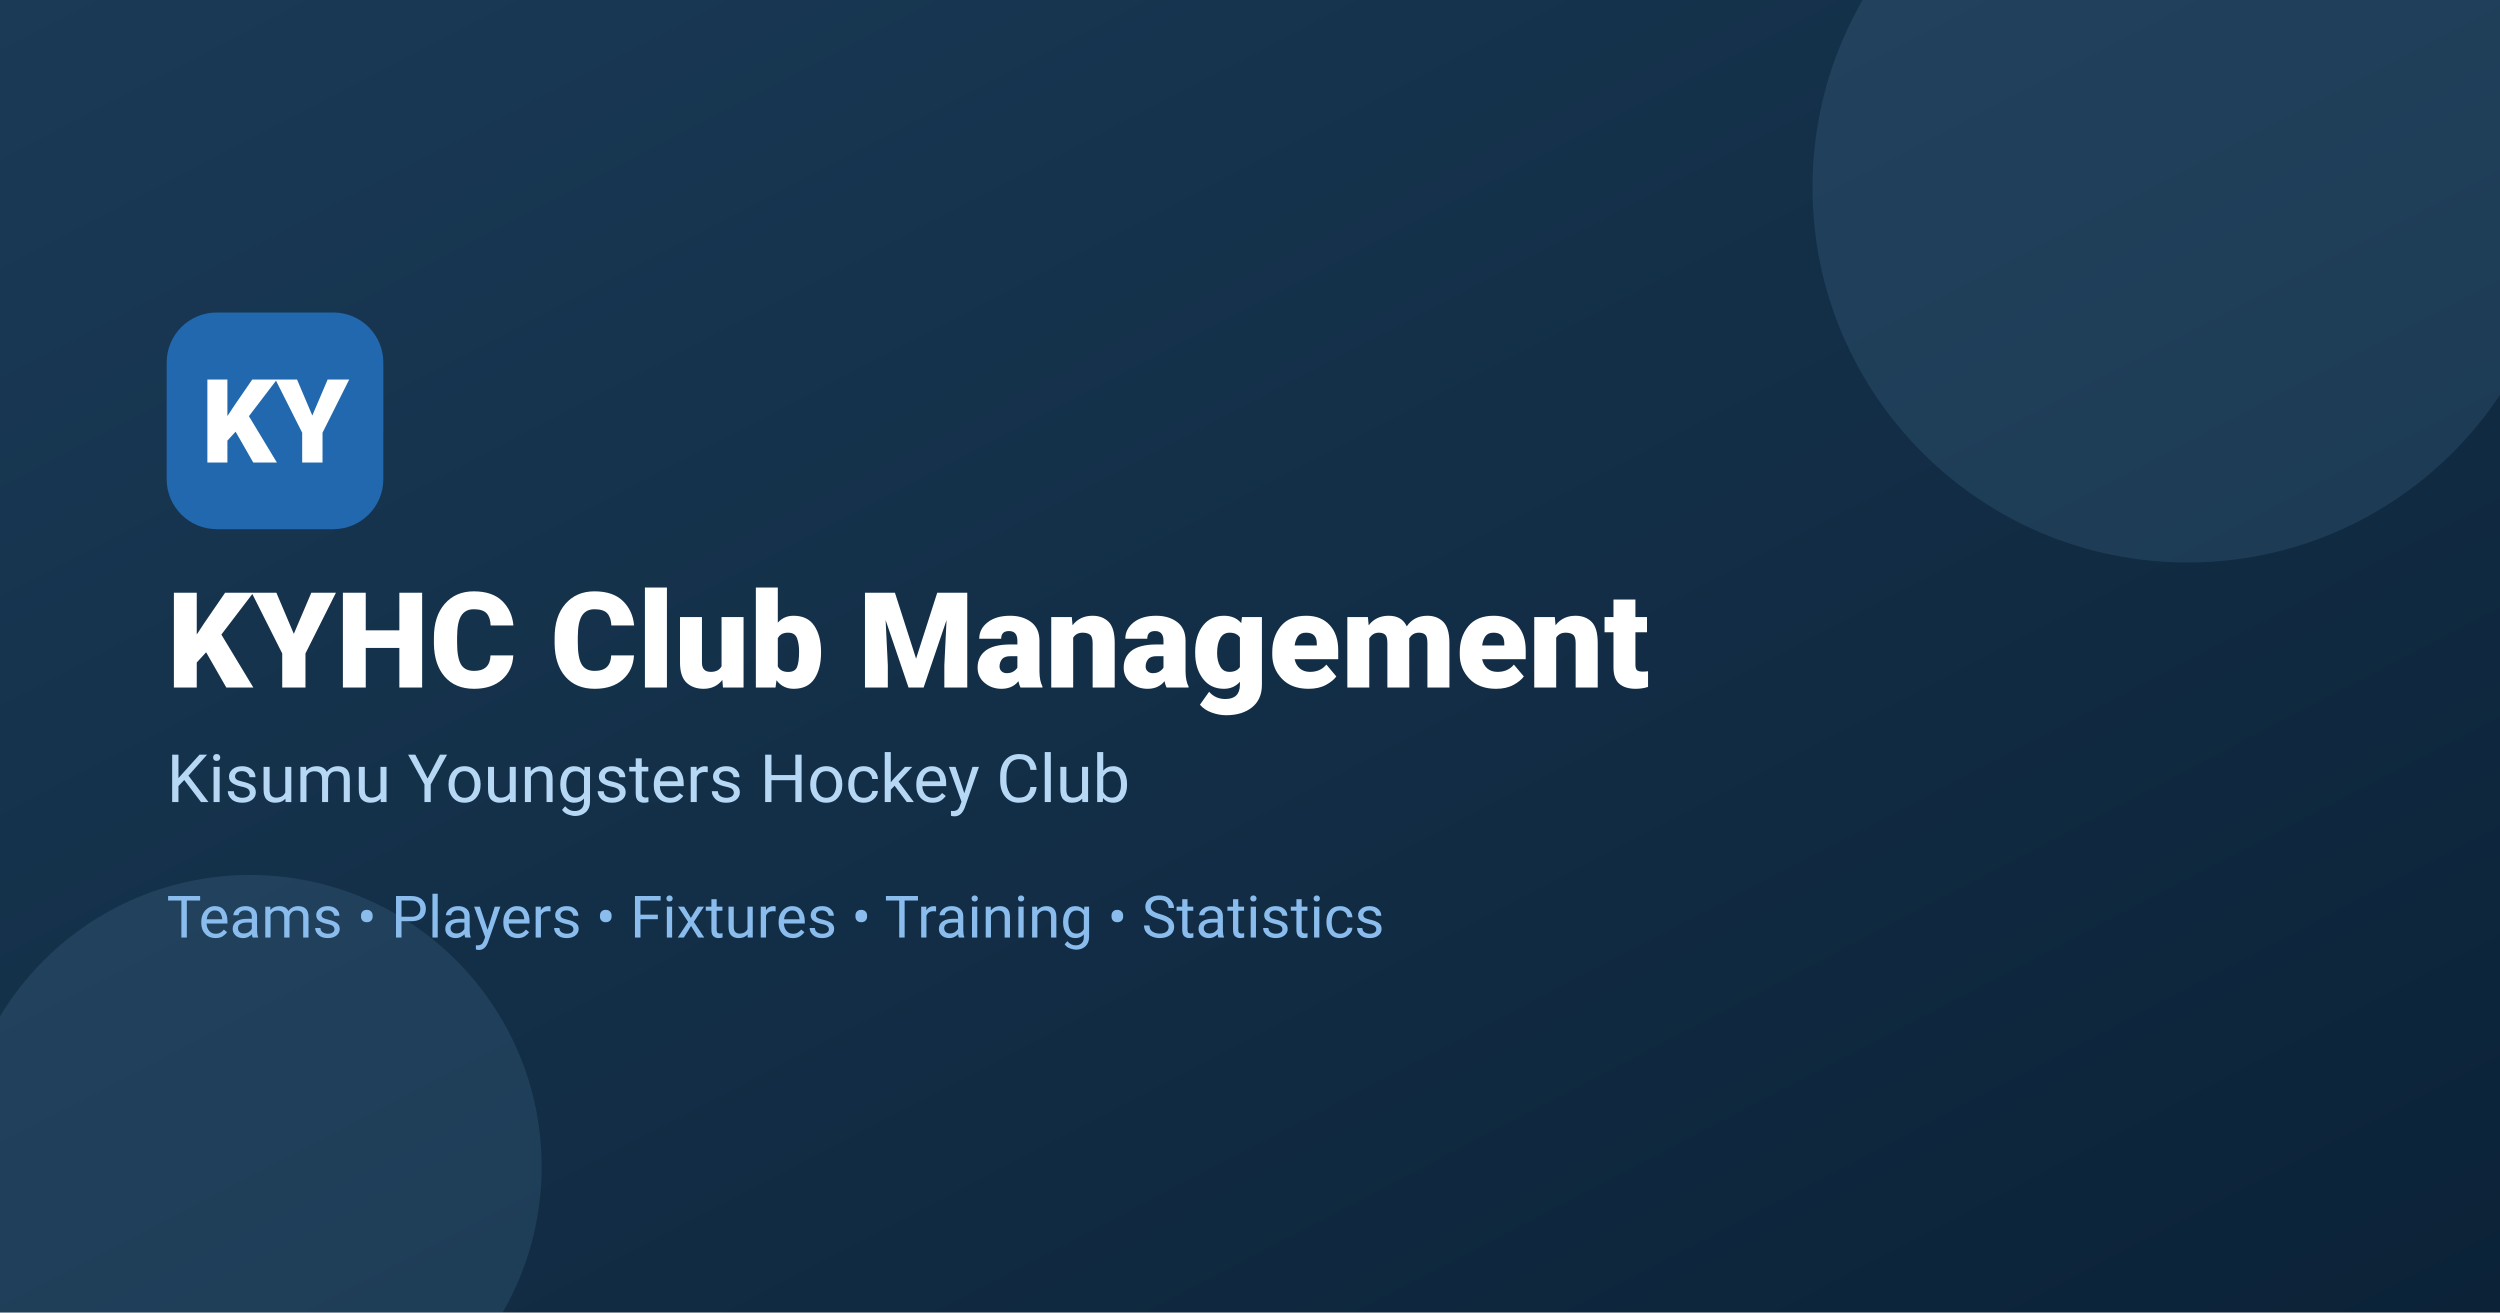
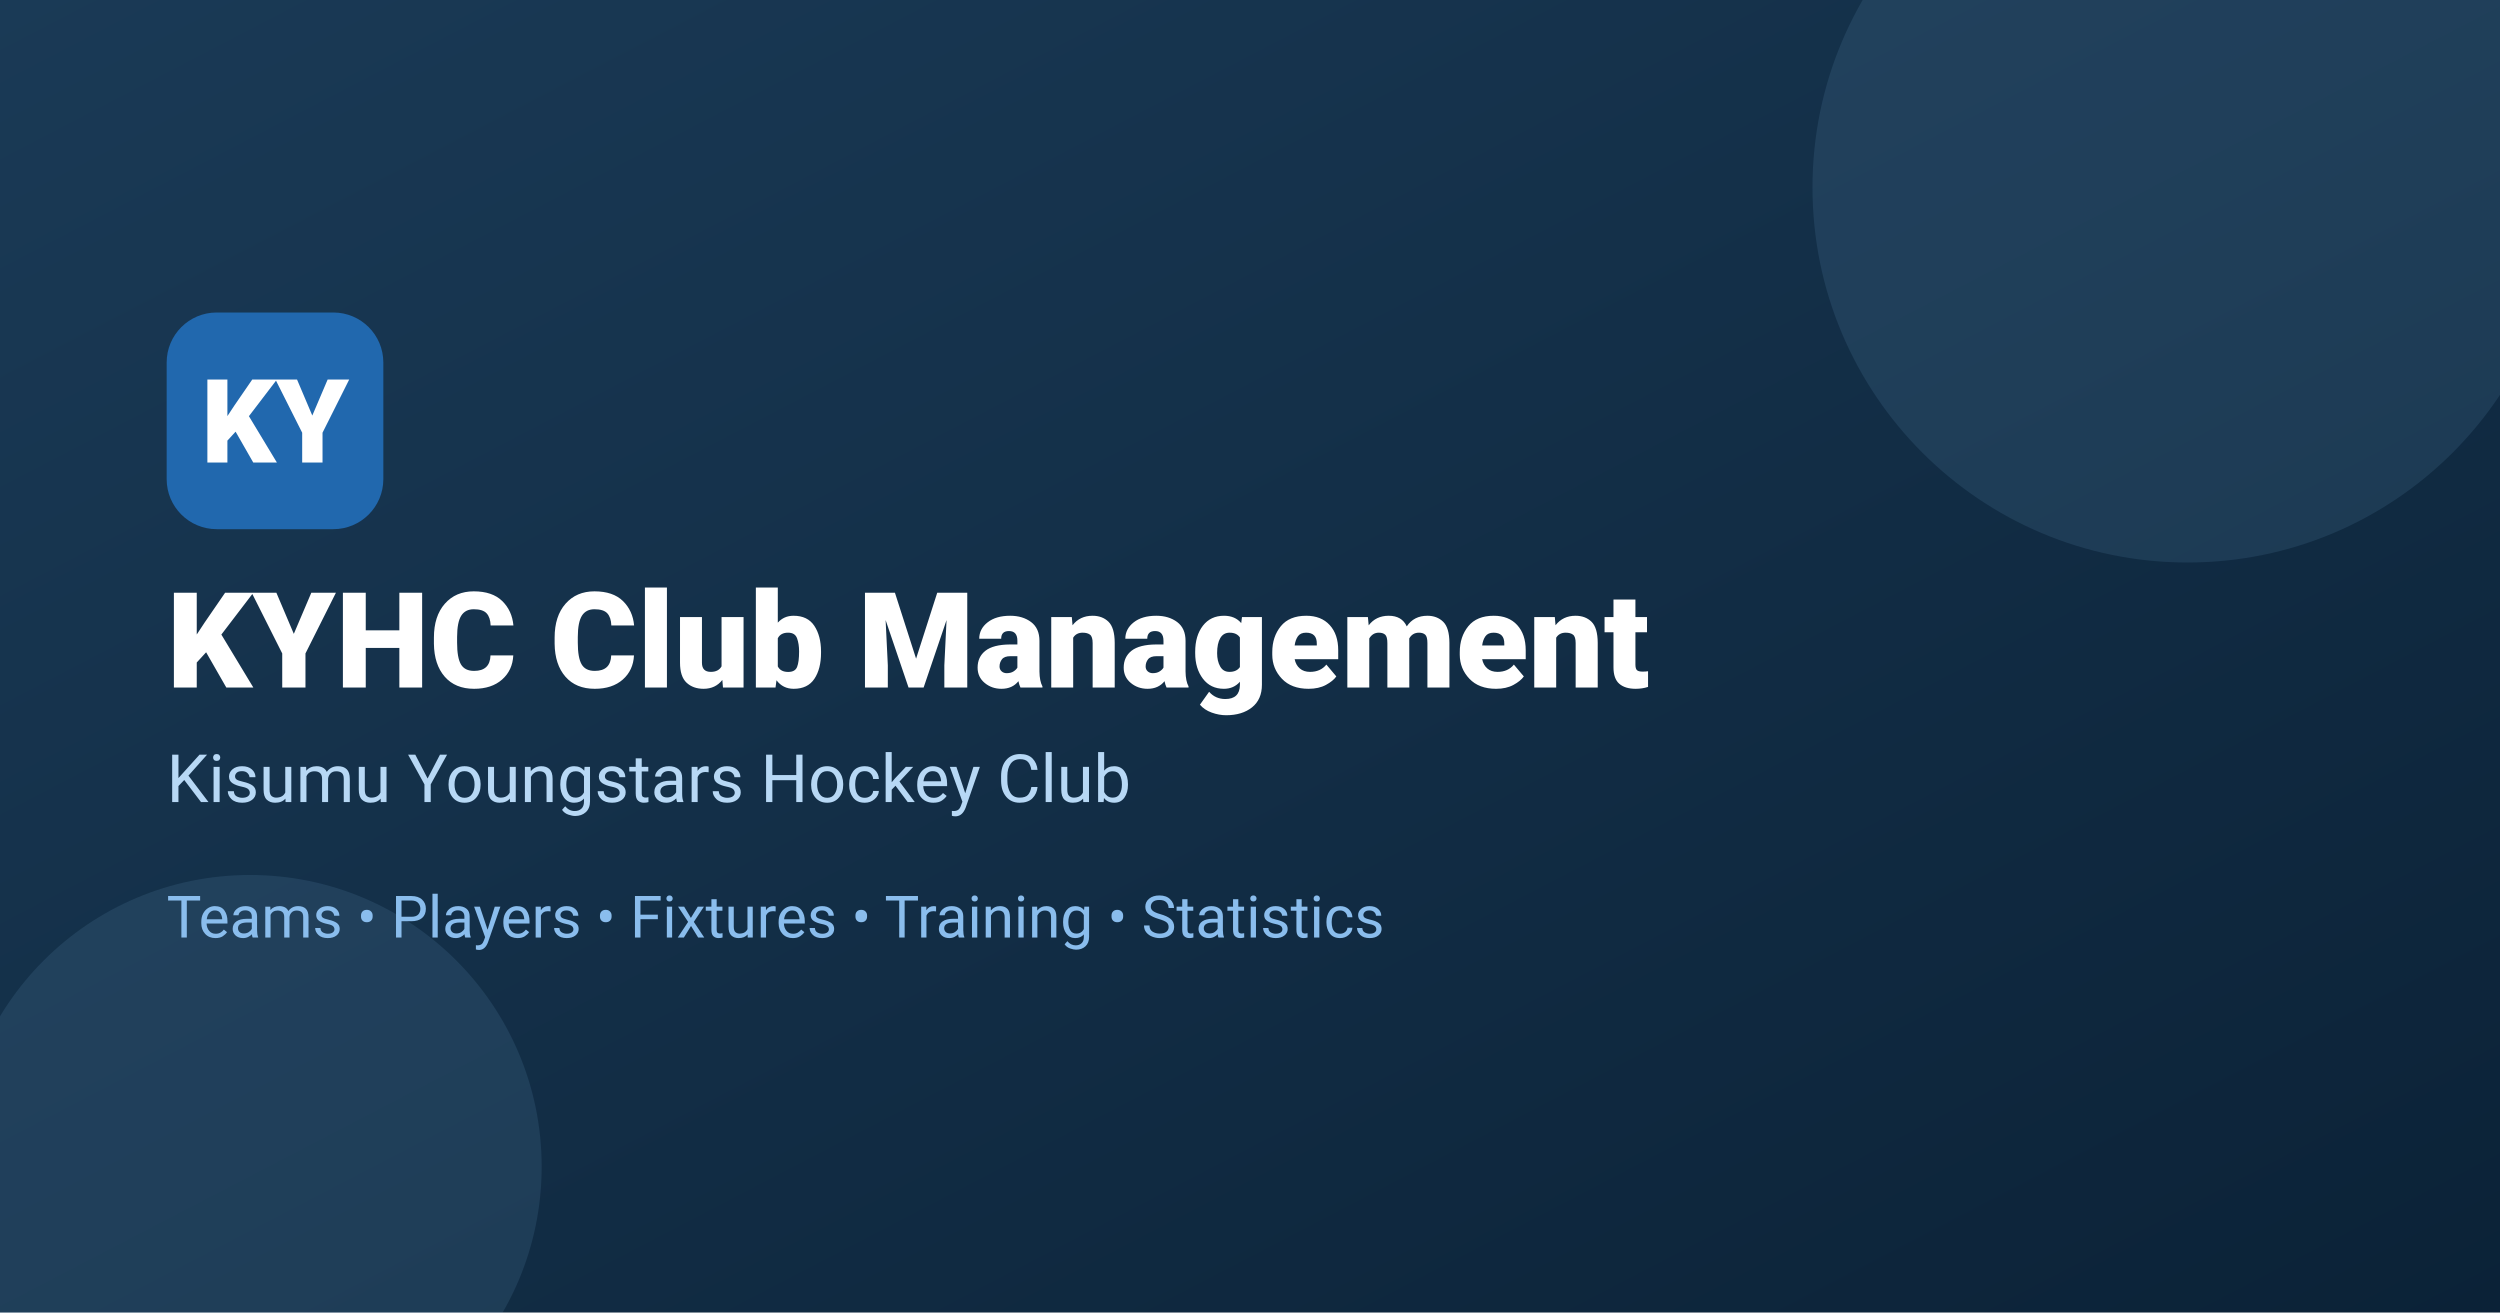
<svg xmlns="http://www.w3.org/2000/svg" width="1200" height="630" viewBox="0 0 1200 630">
  <defs>
    <linearGradient id="bg" x1="0" y1="0" x2="1" y2="1">
      <stop offset="0" stop-color="#1a3a56" />
      <stop offset="1" stop-color="#0b2237" />
    </linearGradient>
  </defs>
  <rect width="1200" height="630" fill="url(#bg)" />
  <circle cx="1050" cy="90" r="180" fill="#7fbbe8" opacity="0.12" />
  <circle cx="120" cy="560" r="140" fill="#7fbbe8" opacity="0.12" />
  <g font-family="system-ui, -apple-system, Segoe UI, Roboto, sans-serif">
    <rect x="80" y="150" width="104" height="104" rx="24" fill="#2168ae" />
    <text x="132" y="222" font-size="56" font-weight="800" fill="#ffffff" text-anchor="middle">KY</text>
    <text x="80" y="330" font-size="64" font-weight="800" fill="#ffffff">KYHC Club Management</text>
-     <text x="80" y="385" font-size="32" fill="#b7d8f5">Kisumu Youngsters Hockey Club</text>
+     <text x="80" y="385" font-size="32" fill="#b7d8f5">Kisumu Youngstars Hockey Club</text>
    <text x="80" y="450" font-size="28" fill="#8abded">Teams • Players • Fixtures • Training • Statistics</text>
  </g>
</svg>
